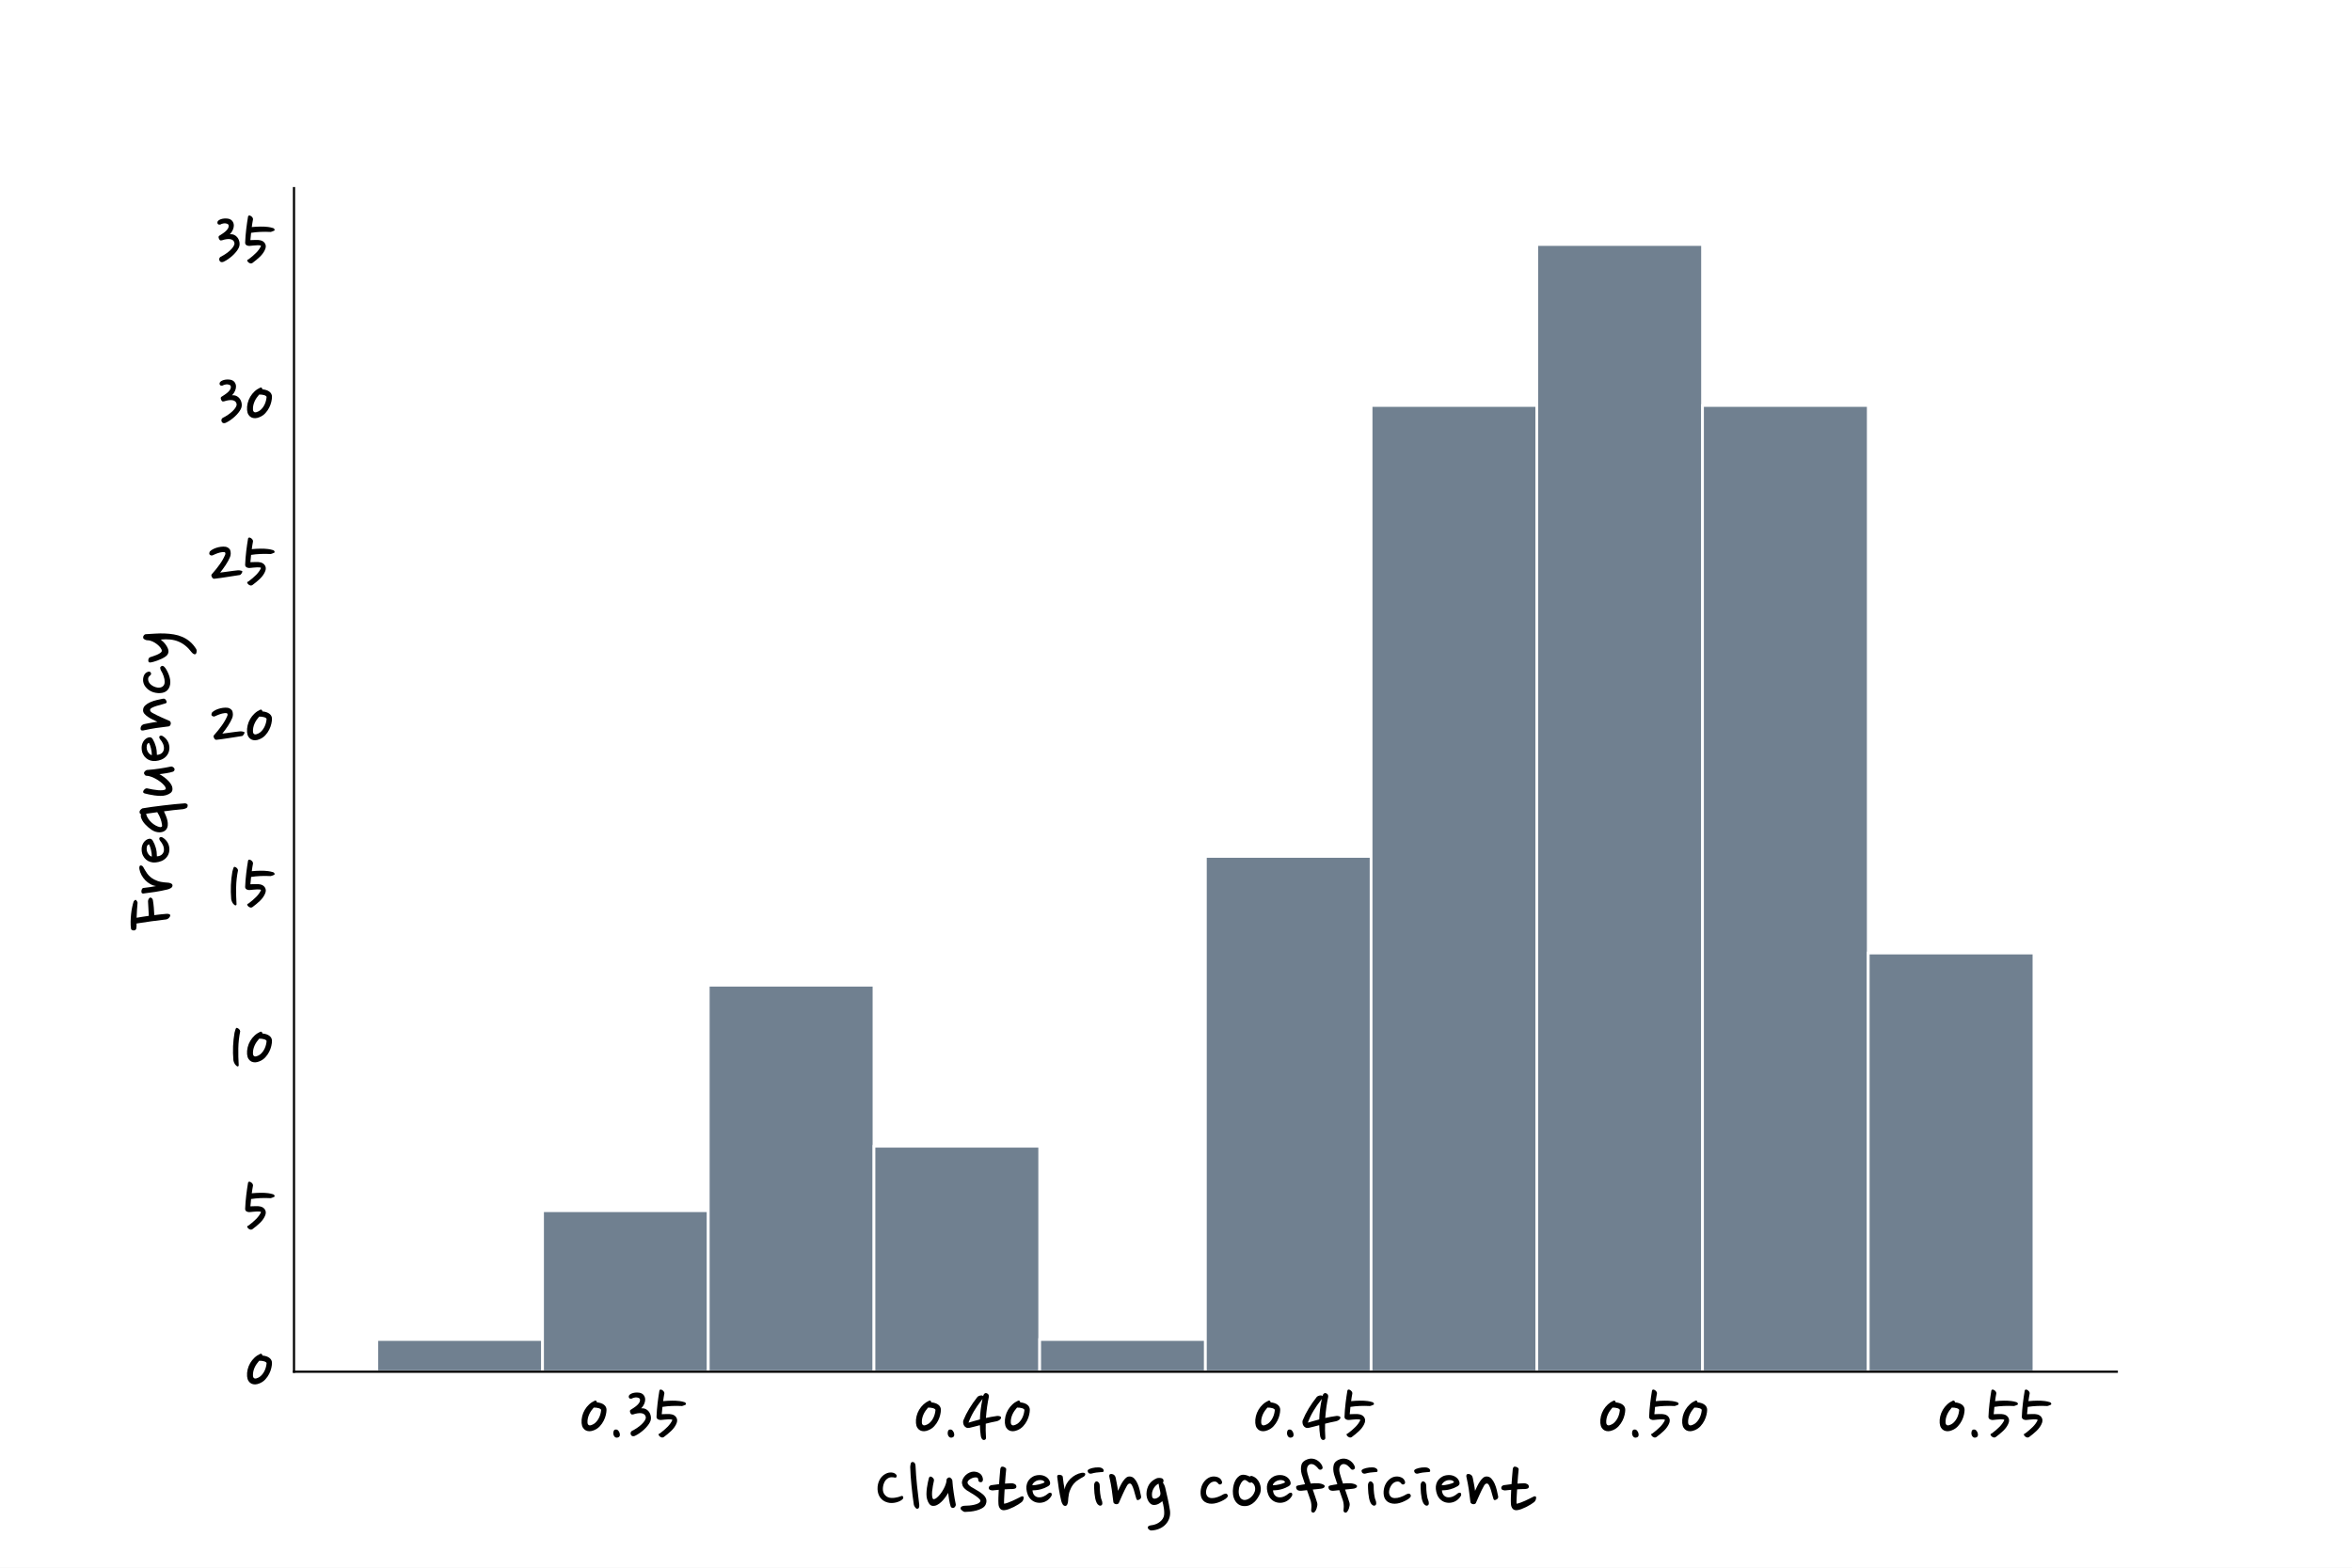
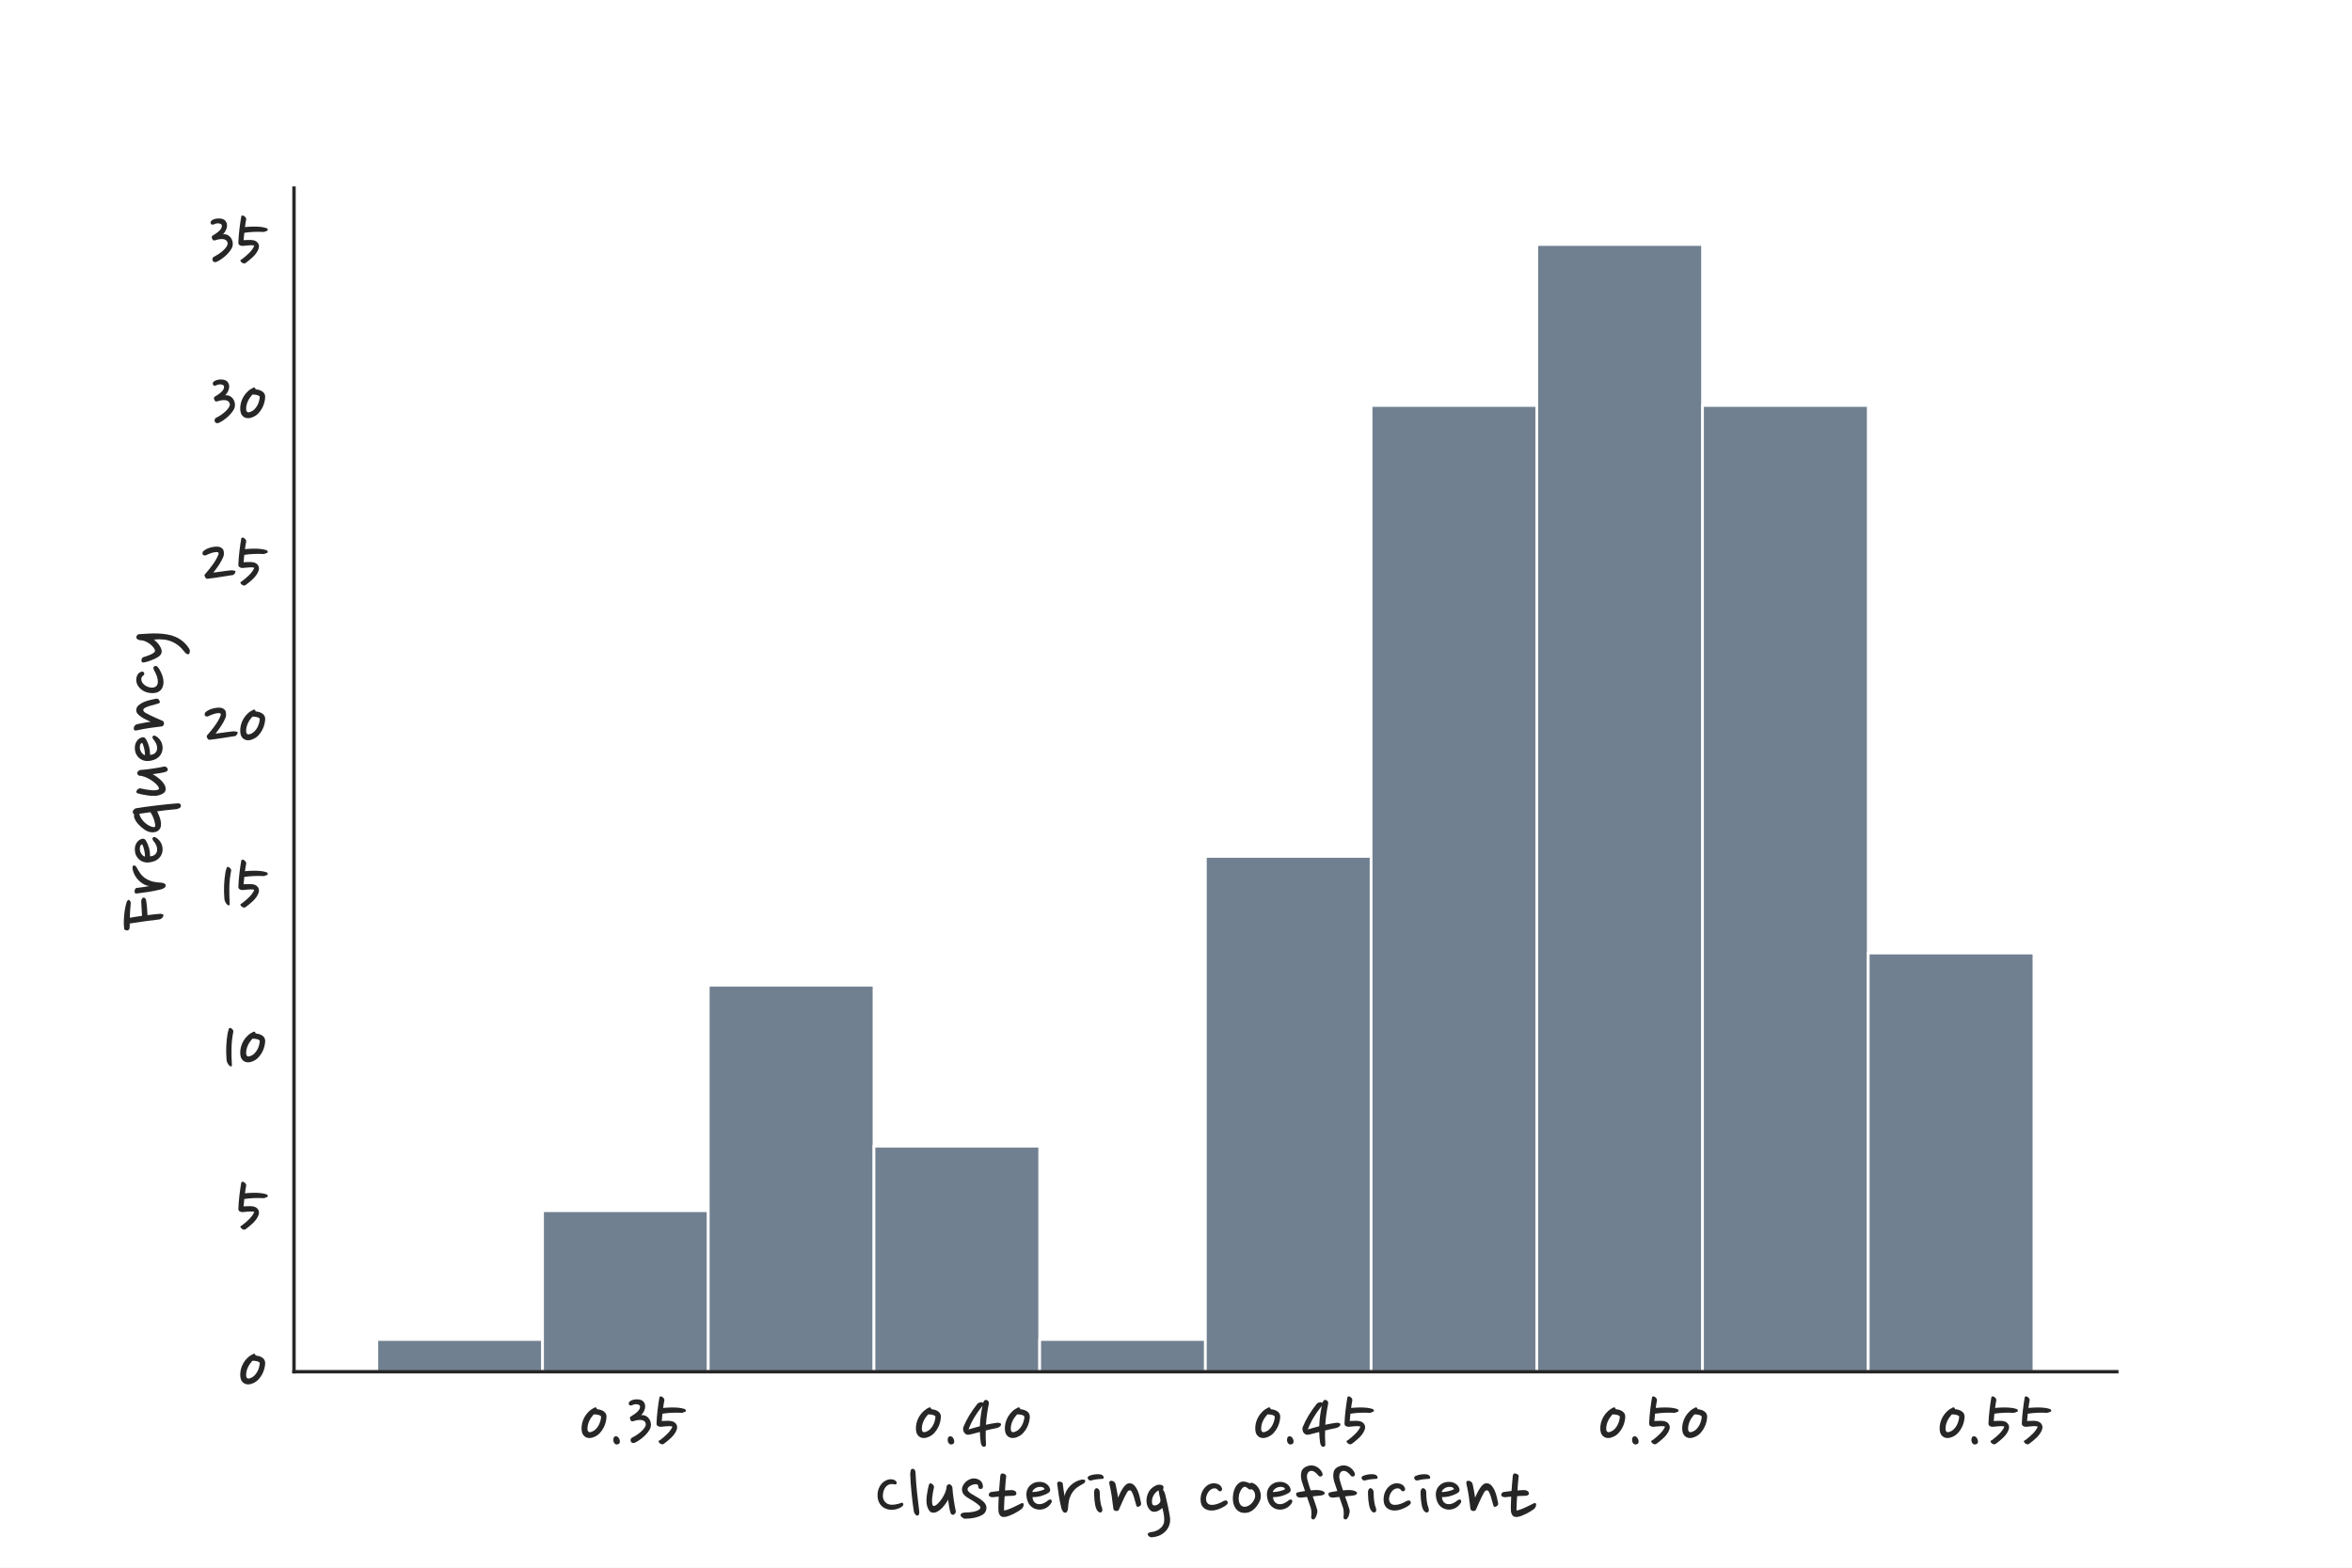
<svg xmlns="http://www.w3.org/2000/svg" xmlns:xlink="http://www.w3.org/1999/xlink" height="576pt" version="1.1" viewBox="0 0 864 576" width="864pt">
  <defs>
    <style type="text/css">
*{stroke-linecap:butt;stroke-linejoin:round;}
  </style>
  </defs>
  <g id="figure_1">
    <g id="patch_1">
      <path d="M 0 576  L 864 576  L 864 0  L 0 0  z " style="fill:#ffffff;" />
    </g>
    <g id="axes_1">
      <g id="patch_2">
        <path d="M 108 504  L 777.6 504  L 777.6 69.12  L 108 69.12  z " style="fill:#ffffff;" />
      </g>
-       <g id="patch_3">
-         <path clip-path="url(#p1114cd864a)" d="M 138.436 504  L 199.309 504  L 199.309 492.167  L 138.436 492.167  z " style="fill:#708090;stroke:#ffffff;stroke-linejoin:miter;" />
-       </g>
-       <g id="patch_4">
-         <path clip-path="url(#p1114cd864a)" d="M 199.309 504  L 260.182 504  L 260.182 444.833  L 199.309 444.833  z " style="fill:#708090;stroke:#ffffff;stroke-linejoin:miter;" />
-       </g>
-       <g id="patch_5">
-         <path clip-path="url(#p1114cd864a)" d="M 260.182 504  L 321.055 504  L 321.055 361.998  L 260.182 361.998  z " style="fill:#708090;stroke:#ffffff;stroke-linejoin:miter;" />
-       </g>
-       <g id="patch_6">
-         <path clip-path="url(#p1114cd864a)" d="M 321.055 504  L 381.927 504  L 381.927 421.166  L 321.055 421.166  z " style="fill:#708090;stroke:#ffffff;stroke-linejoin:miter;" />
-       </g>
-       <g id="patch_7">
-         <path clip-path="url(#p1114cd864a)" d="M 381.927 504  L 442.8 504  L 442.8 492.167  L 381.927 492.167  z " style="fill:#708090;stroke:#ffffff;stroke-linejoin:miter;" />
-       </g>
-       <g id="patch_8">
-         <path clip-path="url(#p1114cd864a)" d="M 442.8 504  L 503.673 504  L 503.673 314.664  L 442.8 314.664  z " style="fill:#708090;stroke:#ffffff;stroke-linejoin:miter;" />
-       </g>
-       <g id="patch_9">
-         <path clip-path="url(#p1114cd864a)" d="M 503.673 504  L 564.545 504  L 564.545 148.996  L 503.673 148.996  z " style="fill:#708090;stroke:#ffffff;stroke-linejoin:miter;" />
-       </g>
-       <g id="patch_10">
-         <path clip-path="url(#p1114cd864a)" d="M 564.545 504  L 625.418 504  L 625.418 89.829  L 564.545 89.829  z " style="fill:#708090;stroke:#ffffff;stroke-linejoin:miter;" />
-       </g>
-       <g id="patch_11">
-         <path clip-path="url(#p1114cd864a)" d="M 625.418 504  L 686.291 504  L 686.291 148.996  L 625.418 148.996  z " style="fill:#708090;stroke:#ffffff;stroke-linejoin:miter;" />
-       </g>
-       <g id="patch_12">
-         <path clip-path="url(#p1114cd864a)" d="M 686.291 504  L 747.164 504  L 747.164 350.165  L 686.291 350.165  z " style="fill:#708090;stroke:#ffffff;stroke-linejoin:miter;" />
-       </g>
      <g id="matplotlib.axis_1">
        <g id="xtick_1">
          <g id="text_1">
            <defs>
              <path d="M 32.406 41.906  Q 32.406 39.594 31.656 36.25  Q 30.906 32.906 29.203 29.5  Q 27.5 26.094 24.75 23.094  Q 22 20.094 18 18.5  Q 15.5 17.406 13.047 17.344  Q 10.594 17.297 8.641 18.297  Q 6.703 19.297 5.391 21.344  Q 4.094 23.406 3.797 26.703  Q 3.5 30.594 4.453 34.547  Q 5.406 38.5 7.453 41.953  Q 9.5 45.406 12.391 48.094  Q 15.297 50.797 18.906 52.406  Q 19.703 52.797 20.453 52.344  Q 21.203 51.906 21.406 50.5  Q 26.594 50 29.5 47.75  Q 32.406 45.5 32.406 41.906  z M 10.594 26.906  Q 10.797 25.5 11.391 24.891  Q 12 24.297 12.797 24.094  Q 13.594 24 14.594 24.297  Q 15.594 24.594 16.547 25.047  Q 17.5 25.5 18.297 26.047  Q 19.094 26.594 19.594 27.094  Q 22.406 29.703 24.094 33.453  Q 25.797 37.203 26.203 41.703  Q 26.203 42.297 25.391 42.891  Q 24.594 43.5 23.344 43.844  Q 22.094 44.203 20.594 44.391  Q 19.094 44.594 17.703 44.5  Q 16.203 42.797 14.797 40.797  Q 13.406 38.797 12.406 36.547  Q 11.406 34.297 10.906 31.844  Q 10.406 29.406 10.594 26.906  z " id="NanumPen-Regular-48" />
              <path d="M 11.906 14.094  Q 12.406 10.5 8.906 10  Q 7.094 9.797 5.938 11  Q 4.797 12.203 4.5 13.906  Q 4.203 15.703 4.75 17.391  Q 5.297 19.094 6.906 19.297  Q 8.906 19.594 10.297 17.844  Q 11.703 16.094 11.906 14.094  z " id="NanumPen-Regular-46" />
              <path d="M 26.594 27.797  Q 25.594 25.797 23.797 23.547  Q 22 21.297 19.641 19.141  Q 17.297 17 14.641 15.141  Q 12 13.297 9.406 12.094  Q 8.594 11.703 7.5 11.641  Q 6.406 11.594 5.703 12.094  Q 4.297 13.203 4.344 15  Q 4.406 16.797 6 17.797  Q 8.906 19.203 11.844 21.203  Q 14.797 23.203 17.047 25.344  Q 19.297 27.5 20.641 29.641  Q 22 31.797 21.797 33.594  Q 21.5 35.5 20.203 36.594  Q 18.906 37.703 16.953 38  Q 15 38.297 12.5 37.938  Q 10 37.594 7.5 36.703  Q 6.703 36.5 6 36.547  Q 5.297 36.594 4.797 37.203  Q 4 38.297 3.641 39.594  Q 3.297 40.906 4.203 41.797  Q 5.906 42.906 7.906 44.203  Q 9.906 45.5 11.594 47  Q 13.297 48.5 14.344 50.25  Q 15.406 52 15.094 54  Q 15 54.797 14.141 55.297  Q 13.297 55.797 12.094 56.047  Q 10.906 56.297 9.594 56.141  Q 8.297 56 7.203 55.594  Q 6.594 55.094 5.891 54.891  Q 5.203 54.703 4.5 54.703  Q 3.797 54.703 3.297 54.953  Q 2.797 55.203 2.594 55.594  Q 2.297 56.094 2.25 57.047  Q 2.203 58 2.703 58.594  Q 3.797 60.203 6.891 61.141  Q 10 62.094 14.297 61.594  Q 17.703 61 19.391 58.797  Q 21.094 56.594 21.094 53.594  Q 21.094 51.297 19.938 48.641  Q 18.797 46 16.5 43.594  Q 19.297 43.906 21.5 42.906  Q 23.703 41.906 25.094 40.094  Q 27.094 37.594 27.594 34.188  Q 28.094 30.797 26.594 27.797  z " id="NanumPen-Regular-51" />
              <path d="M 10.094 36.906  Q 12.906 36.906 15.906 37.094  Q 18.906 37.297 21.594 36.703  Q 25.094 35.906 26.797 33.203  Q 28.5 30.5 27.297 27  Q 26.406 24.5 24.797 22.203  Q 23.203 19.906 21.141 17.906  Q 19.094 15.906 16.844 14.094  Q 14.594 12.297 12.5 10.703  Q 11.094 9.797 9.594 10.344  Q 8.094 10.906 7.297 11.906  Q 5.297 14.203 7.906 14.797  Q 13 18.594 16.703 22.344  Q 20.406 26.094 22.203 30  Q 22.406 30.703 21.094 30.891  Q 19.797 31.094 17.844 31  Q 15.906 30.906 13.594 30.703  Q 11.297 30.5 9.5 30.297  Q 8.906 30.203 8 30.297  Q 7.094 30.406 6.188 30.797  Q 5.297 31.203 4.688 31.953  Q 4.094 32.703 4.094 33.906  Q 4.406 41.797 5.344 49.594  Q 6.297 57.406 7.406 63.906  Q 7.594 64.906 8.344 65.094  Q 9.094 65.297 9.906 65  Q 11.594 64.203 12.438 62.953  Q 13.297 61.703 13.094 60.594  Q 12.703 58.594 12.344 56.391  Q 12 54.203 11.703 51.906  Q 17.094 52.406 21.844 52.453  Q 26.594 52.5 30.5 52  Q 31.797 51.797 33.141 51.547  Q 34.5 51.297 36 50.797  Q 37.094 50.594 37.688 49.547  Q 38.297 48.5 37.5 47.797  Q 35.797 47 34.641 46.641  Q 33.5 46.297 33.297 46.297  Q 21.203 46.906 10.906 45.297  Q 10.703 43 10.5 40.844  Q 10.297 38.703 10.094 36.906  z " id="NanumPen-Regular-53" />
            </defs>
-             <g transform="translate(212.4325 531.415)scale(0.32 -0.32)">
+             <g style="fill:#262626;" transform="translate(212.4325 533.915)scale(0.32 -0.32)">
              <use xlink:href="#NanumPen-Regular-48" />
              <use x="35.8" xlink:href="#NanumPen-Regular-46" />
              <use x="55.7" xlink:href="#NanumPen-Regular-51" />
              <use x="85.7" xlink:href="#NanumPen-Regular-53" />
            </g>
          </g>
        </g>
        <g id="xtick_2">
          <g id="text_2">
            <defs>
              <path d="M 2.406 29.594  Q 5.297 36.703 9.344 43.391  Q 13.406 50.094 18.797 56.906  Q 19.703 57.703 21.547 58.25  Q 23.406 58.797 24.703 58.094  Q 24.906 57.906 25 57.844  Q 25.094 57.797 25.203 57.594  Q 25.297 57.906 25.5 58.703  Q 26 59.906 26.891 60.656  Q 27.797 61.406 28.906 61.094  Q 30.594 60.594 31.25 59.547  Q 31.906 58.5 31.797 57  Q 30.594 51.297 29.75 45.344  Q 28.906 39.406 28.406 32.594  Q 31.406 33.297 34.594 33.844  Q 37.797 34.406 41.297 34.906  Q 41.906 35 42.656 34.891  Q 43.406 34.797 44.156 34.594  Q 44.906 34.406 45.344 34  Q 45.797 33.594 45.797 33  Q 45.797 31.594 44.188 30.391  Q 42.594 29.203 40.703 28.797  Q 37.5 28.203 34.391 27.5  Q 31.297 26.797 28.203 26  Q 28.094 22.203 28.141 18.203  Q 28.203 14.203 28.5 9.797  Q 28.594 8.594 27.75 7.891  Q 26.906 7.203 25.906 7.297  Q 24.5 7.406 23.594 8.906  Q 22.703 10.406 22.5 12.094  Q 22 15.203 21.797 18.203  Q 21.594 21.203 21.5 24.297  Q 18.594 23.5 15.594 22.75  Q 12.594 22 9.703 21.297  Q 7.5 20.797 5.953 21.5  Q 4.406 22.203 3.5 23.547  Q 2.594 24.906 2.344 26.547  Q 2.094 28.203 2.406 29.594  z M 24.5 54.5  Q 24.297 54.094 24 53.75  Q 23.703 53.406 23.5 53.094  Q 18.703 47.094 14.844 40.641  Q 11 34.203 8.406 27.203  Q 11.5 28.094 14.75 29.047  Q 18 30 21.5 30.906  Q 21.906 42.5 24.5 54.5  z " id="NanumPen-Regular-52" />
            </defs>
-             <g transform="translate(335.2606 531.415)scale(0.32 -0.32)">
+             <g style="fill:#262626;" transform="translate(335.2606 533.915)scale(0.32 -0.32)">
              <use xlink:href="#NanumPen-Regular-48" />
              <use x="35.8" xlink:href="#NanumPen-Regular-46" />
              <use x="55.7" xlink:href="#NanumPen-Regular-52" />
              <use x="102.1" xlink:href="#NanumPen-Regular-48" />
            </g>
          </g>
        </g>
        <g id="xtick_3">
          <g id="text_3">
-             <g transform="translate(459.9138 531.415)scale(0.32 -0.32)">
+             <g style="fill:#262626;" transform="translate(459.9138 533.915)scale(0.32 -0.32)">
              <use xlink:href="#NanumPen-Regular-48" />
              <use x="35.8" xlink:href="#NanumPen-Regular-46" />
              <use x="55.7" xlink:href="#NanumPen-Regular-52" />
              <use x="102.1" xlink:href="#NanumPen-Regular-53" />
            </g>
          </g>
        </g>
        <g id="xtick_4">
          <g id="text_4">
-             <g transform="translate(586.6644 531.415)scale(0.32 -0.32)">
+             <g style="fill:#262626;" transform="translate(586.6644 533.915)scale(0.32 -0.32)">
              <use xlink:href="#NanumPen-Regular-48" />
              <use x="35.8" xlink:href="#NanumPen-Regular-46" />
              <use x="55.7" xlink:href="#NanumPen-Regular-53" />
              <use x="94" xlink:href="#NanumPen-Regular-48" />
            </g>
          </g>
        </g>
        <g id="xtick_5">
          <g id="text_5">
-             <g transform="translate(711.3175 531.415)scale(0.32 -0.32)">
+             <g style="fill:#262626;" transform="translate(711.3175 533.915)scale(0.32 -0.32)">
              <use xlink:href="#NanumPen-Regular-48" />
              <use x="35.8" xlink:href="#NanumPen-Regular-46" />
              <use x="55.7" xlink:href="#NanumPen-Regular-53" />
              <use x="94" xlink:href="#NanumPen-Regular-53" />
            </g>
          </g>
        </g>
        <g id="text_6">
          <defs>
            <path d="M 24.797 49.094  Q 25.203 48.594 25.25 47.844  Q 25.297 47.094 25 46.594  Q 24.5 45.5 23.297 45.797  Q 21.203 46.297 18.891 46.188  Q 16.594 46.094 14.297 44.406  Q 12 42.703 10.703 39.453  Q 9.406 36.203 9.406 32.703  Q 9.406 29.297 11.047 26.844  Q 12.703 24.406 15.297 23.297  Q 16.906 22.594 18.906 22.5  Q 20.906 22.406 22.953 22.656  Q 25 22.906 27 23.453  Q 29 24 30.797 24.703  Q 31.406 24.906 31.953 24.594  Q 32.5 24.297 32.703 23.797  Q 33.203 22.5 32.203 21.203  Q 31 19.906 29 18.906  Q 27 17.906 24.594 17.297  Q 22.203 16.703 19.703 16.641  Q 17.203 16.594 15 17.203  Q 11.906 18 9.75 19.547  Q 7.594 21.094 6.188 23.141  Q 4.797 25.203 4.094 27.547  Q 3.406 29.906 3.297 32.406  Q 3.094 38.406 5.641 43.203  Q 8.203 48 12.797 50.297  Q 16.203 52 19.641 51.641  Q 23.094 51.297 24.797 49.094  z " id="NanumPen-Regular-67" />
            <path d="M 12.5 59.297  Q 13 48.406 14.203 36.75  Q 15.406 25.094 16.797 14.5  Q 17.094 10.094 14.406 10  Q 13.797 10 13.188 10.453  Q 12.594 10.906 12.094 11.594  Q 11.594 12.297 11.141 13.094  Q 10.703 13.906 10.594 14.5  Q 9.797 19.594 9.094 25.297  Q 8.406 31 7.844 36.75  Q 7.297 42.5 6.891 48  Q 6.5 53.5 6.406 58.094  Q 6.594 60.5 7.094 62.141  Q 7.594 63.797 9.203 63.703  Q 10.906 63.594 11.656 62.344  Q 12.406 61.094 12.5 59.297  z " id="NanumPen-Regular-108" />
            <path d="M 12.703 42.094  Q 12.094 39.406 11.5 36.156  Q 10.906 32.906 10.656 29.906  Q 10.406 26.906 10.656 24.5  Q 10.906 22.094 11.906 21.094  Q 13.594 20.797 15.797 22.547  Q 18 24.297 20.094 27  Q 22.203 29.703 23.891 32.844  Q 25.594 36 26.297 38.406  Q 26.703 39.594 27 40.891  Q 27.297 42.203 27.297 43.594  Q 27.297 44.406 28.344 45.156  Q 29.406 45.906 30.094 46  Q 30.594 46.094 31.25 45.797  Q 31.906 45.5 32.453 44.953  Q 33 44.406 33.453 43.656  Q 33.906 42.906 33.906 42.094  Q 34.094 39.094 34.5 35.5  Q 34.906 31.906 35.453 28.297  Q 36 24.703 36.594 21.297  Q 37.203 17.906 37.797 15.203  Q 38.094 14.094 37.188 12.688  Q 36.297 11.297 35.203 11  Q 34.297 10.797 33.344 11.188  Q 32.406 11.594 31.906 12.797  Q 31.406 14.203 30.953 16.25  Q 30.5 18.297 30.141 20.547  Q 29.797 22.797 29.5 24.844  Q 29.203 26.906 29.094 28.297  Q 27.594 25.594 25.547 22.844  Q 23.5 20.094 21.141 17.844  Q 18.797 15.594 16.25 14.344  Q 13.703 13.094 11 13.406  Q 7 13.906 4.906 20.906  Q 4.094 23.703 4.141 27.094  Q 4.203 30.5 4.641 33.844  Q 5.094 37.203 5.75 40.203  Q 6.406 43.203 6.906 45.094  Q 7.094 45.906 7.688 46.547  Q 8.297 47.203 9.094 47  Q 10.594 46.703 11.844 45.203  Q 13.094 43.703 12.703 42.094  z " id="NanumPen-Regular-117" />
            <path d="M 22.797 42.406  Q 22.594 43.5 22.391 44.5  Q 22.203 45.5 21.406 45.797  Q 19.703 46.297 17.797 45.891  Q 15.906 45.5 14.297 44.641  Q 12.703 43.797 11.594 42.75  Q 10.5 41.703 10.406 40.906  Q 10.094 39.406 11.188 38  Q 12.297 36.594 14.406 35.203  Q 17.906 33.094 21.703 30.891  Q 25.5 28.703 28.094 26.406  Q 30.703 24.094 31.641 21.344  Q 32.594 18.594 31.203 15.094  Q 30.094 12.406 27.094 10.703  Q 24.094 9 20.5 8.047  Q 16.906 7.094 13.297 6.75  Q 9.703 6.406 7.203 6.406  Q 6.594 6.406 5.75 6.844  Q 4.906 7.297 4.156 7.891  Q 3.406 8.5 2.844 9.141  Q 2.297 9.797 2.297 10.297  Q 2.297 12.094 3.891 12.797  Q 5.5 13.5 7.203 13.5  Q 9.594 13.5 12.344 13.75  Q 15.094 14 17.594 14.547  Q 20.094 15.094 22.094 16  Q 24.094 16.906 24.906 18.297  Q 25.594 19.5 24.047 21.141  Q 22.5 22.797 19.953 24.594  Q 17.406 26.406 14.453 28.094  Q 11.5 29.797 9.406 31.203  Q 7.297 32.594 5.797 34.547  Q 4.297 36.5 3.906 39.406  Q 3.797 42 5 44.391  Q 6.203 46.797 8.141 48.641  Q 10.094 50.5 12.594 51.594  Q 15.094 52.703 17.594 52.703  Q 21.906 52.5 24.703 50.344  Q 27.5 48.203 28 44  Q 28 42.594 27.547 41.688  Q 27.094 40.797 26 40.594  Q 24.594 40.406 23.75 40.953  Q 22.906 41.5 22.797 42.406  z " id="NanumPen-Regular-115" />
            <path d="M 26.797 39.297  Q 28.703 39.406 30.594 38.406  Q 32.5 37.406 32.5 35.297  Q 32.297 33.594 30.641 33.141  Q 29 32.703 28 32.703  Q 26 32.703 23.703 32.594  Q 21.406 32.5 19 32.297  Q 18.797 29 18.641 26.094  Q 18.5 23.203 18.391 20.953  Q 18.297 18.703 18.297 17.297  Q 18.297 15.906 18.406 15.797  Q 20.594 16.203 23.141 17.141  Q 25.703 18.094 28.25 19.25  Q 30.797 20.406 33.25 21.656  Q 35.703 22.906 37.906 24  Q 38.906 24.5 39.75 24.297  Q 40.594 24.094 40.797 23.406  Q 41 22.297 40.5 20.688  Q 40 19.094 38.703 17.797  Q 37.203 16.594 34.75 15.047  Q 32.297 13.5 29.5 12.094  Q 26.703 10.703 23.844 9.641  Q 21 8.594 18.797 8.406  Q 15.5 8.094 13.797 10.188  Q 12.094 12.297 11.906 15.5  Q 11.703 18.703 11.844 22.891  Q 12 27.094 12.203 31.797  Q 10.297 31.594 8.547 31.438  Q 6.797 31.297 5.203 31.094  Q 3.906 31.094 2.344 31.688  Q 0.797 32.297 0.797 34  Q 0.797 34.594 1.297 35.594  Q 1.797 36.594 3.5 37.094  Q 7.594 37.797 12.594 38.297  Q 12.906 43 13.297 47.391  Q 13.703 51.797 14 55.406  Q 14.094 56.594 14.688 57.5  Q 15.297 58.406 16 58.406  Q 17.703 58.5 19.25 57.547  Q 20.797 56.594 20.797 55.406  Q 20.406 52 20.047 47.703  Q 19.703 43.406 19.406 38.906  Q 21.406 39.094 23.25 39.141  Q 25.094 39.203 26.797 39.297  z " id="NanumPen-Regular-116" />
            <path d="M 28.297 36  Q 24.406 33.703 19.906 32.453  Q 15.406 31.203 10.203 31.203  Q 10.406 27.703 12.203 25.641  Q 14 23.594 16.703 23.203  Q 18.297 23 19.938 23.297  Q 21.594 23.594 23.047 24.25  Q 24.5 24.906 25.703 25.703  Q 26.906 26.5 27.797 27.297  Q 28.703 28.094 29.703 28.344  Q 30.703 28.594 31.203 28.406  Q 32.594 27.906 32.203 25.406  Q 30.594 22.203 27.594 19.953  Q 24.594 17.703 20.906 17.094  Q 17.703 16.5 14.297 17.391  Q 10.906 18.297 8.203 20.906  Q 5.906 23.203 4.703 26.297  Q 3.5 29.406 3.203 32.703  Q 2.906 35.797 3.75 38.594  Q 4.594 41.406 6.391 43.547  Q 8.203 45.703 10.891 47.094  Q 13.594 48.5 17.203 48.703  Q 21.5 49 25 47.094  Q 28.5 45.203 29.906 41.797  Q 30.703 39.906 30.344 38.5  Q 30 37.094 28.297 36  z M 16.797 42.797  Q 15.797 42.594 14.641 42.094  Q 13.5 41.594 12.547 40.844  Q 11.594 40.094 10.844 39.141  Q 10.094 38.203 10 37  Q 11.703 37 13.75 37.297  Q 15.797 37.594 17.75 38.047  Q 19.703 38.5 21.344 39.094  Q 23 39.703 24.094 40.406  Q 23.297 42.297 21.141 42.75  Q 19 43.203 16.797 42.797  z " id="NanumPen-Regular-101" />
            <path d="M 34 47  Q 32.203 46 30.25 44.891  Q 28.297 43.797 26.344 42.344  Q 24.406 40.906 22.656 38.953  Q 20.906 37 19.5 34.297  Q 17.5 30.5 16.797 26.547  Q 16.094 22.594 15.906 18.797  Q 15.906 17 15.047 15.141  Q 14.203 13.297 12.703 13.297  Q 10.797 13.297 9.641 15.25  Q 8.5 17.203 8.094 19  Q 6.406 26.094 5.297 33.047  Q 4.203 40 3.406 46.906  Q 3.406 48.297 4.25 48.688  Q 5.094 49.094 6.203 49  Q 7.406 48.906 8.5 48.406  Q 9.594 47.906 9.797 46.797  Q 10.203 43.094 10.797 39.047  Q 11.406 35 12 32.094  Q 12.406 35.5 14.203 38.703  Q 16 41.906 18.641 44.5  Q 21.297 47.094 24.641 48.891  Q 28 50.703 31.5 51.297  Q 33 51.5 34 51.297  Q 35 51.094 35.406 50.594  Q 35.797 50.094 35.547 49  Q 35.297 47.906 34 47  z " id="NanumPen-Regular-114" />
            <path d="M 20.906 53.297  Q 20.703 52.297 19.5 52.188  Q 18.297 52.094 17.5 52.094  Q 15 52 12.344 51.594  Q 9.703 51.203 6.797 50.406  Q 5.594 50 4.188 50.703  Q 2.797 51.406 2.5 53.5  Q 2.5 54.297 3.094 54.797  Q 3.703 55.297 4.5 55.703  Q 5.797 56.297 7.594 56.75  Q 9.406 57.203 11.25 57.391  Q 13.094 57.594 14.797 57.547  Q 16.5 57.5 17.594 57.203  Q 19.203 56.703 20.141 55.703  Q 21.094 54.703 20.906 53.297  z M 18.594 20  Q 19.297 18.406 19.344 16.547  Q 19.406 14.703 18.297 14  Q 16.906 13.094 15.297 14.094  Q 13.703 15.094 12.906 16.797  Q 11.797 18.906 11.188 21.953  Q 10.594 25 10.297 28  Q 10 31 9.953 33.594  Q 9.906 36.203 9.906 37.5  Q 10 38.906 10.703 40.094  Q 11.406 41.297 12.5 41.5  Q 14.297 41.406 15.391 39.844  Q 16.5 38.297 16.406 36  Q 16.406 34.203 16.5 32  Q 16.594 29.797 16.891 27.594  Q 17.203 25.406 17.594 23.344  Q 18 21.297 18.594 20  z " id="NanumPen-Regular-105" />
            <path d="M 10.5 45.5  Q 10.797 44 11.141 42.141  Q 11.5 40.297 11.891 38.344  Q 12.297 36.406 12.594 34.406  Q 12.906 32.406 13.094 30.594  Q 14.297 33.203 15.688 36.094  Q 17.094 39 18.75 41.453  Q 20.406 43.906 22.25 45.5  Q 24.094 47.094 26.297 47.094  Q 29.594 47.094 31.844 44.688  Q 34.094 42.297 35.641 38.75  Q 37.203 35.203 38.094 31.297  Q 39 27.406 39.594 24.406  Q 40.203 21.703 37.203 20.406  Q 35.797 19.703 35.094 20.203  Q 34.406 20.703 34.297 21.203  Q 33.797 22.406 33.047 25.406  Q 32.297 28.406 31.344 31.5  Q 30.406 34.594 29.203 36.891  Q 28 39.203 26.5 39  Q 24.703 38.906 23.297 36.297  Q 22.094 34.203 20.844 31.641  Q 19.594 29.094 18.391 26.438  Q 17.203 23.797 16.047 21.141  Q 14.906 18.5 13.906 16.297  Q 13.203 15.594 12.141 15.344  Q 11.094 15.094 10 15.5  Q 9 15.797 8.391 16.5  Q 7.797 17.203 7.797 17.906  Q 6.906 25.703 5.953 32.094  Q 5 38.5 3.5 45.203  Q 2.797 47.5 3.25 48.844  Q 3.703 50.203 6.203 49.906  Q 9.703 49.297 10.5 45.5  z " id="NanumPen-Regular-110" />
            <path d="M 22.297 40.094  Q 23.094 39 23.844 37.344  Q 24.594 35.703 25 34  Q 25.594 31.297 26.344 28.141  Q 27.094 25 27.844 21.594  Q 28.594 18.203 29.25 14.703  Q 29.906 11.203 30.406 8  Q 31 3.594 29.75 -0.453  Q 28.5 -4.5 25.594 -7.703  Q 22.703 -10.906 18.391 -12.797  Q 14.094 -14.703 8.703 -14.906  Q 7.5 -14.797 6.203 -13.75  Q 4.906 -12.703 4.906 -11.594  Q 4.797 -10.5 5.938 -9.844  Q 7.094 -9.203 8.297 -9  Q 10.406 -8.797 12.656 -8.141  Q 14.906 -7.5 16.906 -6.297  Q 18.906 -5.094 20.547 -3.391  Q 22.203 -1.703 23.094 0.594  Q 23.797 2.406 23.797 5.047  Q 23.797 7.703 23.438 10.297  Q 23.094 12.906 22.547 15.25  Q 22 17.594 21.594 18.797  Q 20.906 18.094 19.844 17.297  Q 18.797 16.5 17.5 15.797  Q 16.203 15.094 14.641 14.688  Q 13.094 14.297 11.5 14.406  Q 9.797 14.5 8.344 15.594  Q 6.906 16.703 5.797 18.453  Q 4.703 20.203 4.047 22.5  Q 3.406 24.797 3.406 27.297  Q 3.594 33.297 6.438 37.938  Q 9.297 42.594 15.594 45.203  Q 16.094 45.297 16.938 45.391  Q 17.797 45.5 18.688 45.453  Q 19.594 45.406 20.438 45.203  Q 21.297 45 21.906 44.594  Q 23 43.797 23 42.297  Q 23 40.797 22.297 40.094  z M 9.703 26.406  Q 9.703 25.297 9.891 23.938  Q 10.094 22.594 11.203 22  Q 12.406 21.297 14.156 21.797  Q 15.906 22.297 17.406 23.5  Q 18.797 24.594 19.25 25.938  Q 19.703 27.297 19.203 29.594  Q 18.703 31.906 18.094 34.406  Q 17.5 36.906 17.297 38.906  Q 16.094 38.297 14.75 37.188  Q 13.406 36.094 12.297 34.438  Q 11.203 32.797 10.453 30.797  Q 9.703 28.797 9.703 26.406  z " id="NanumPen-Regular-103" />
            <path id="NanumPen-Regular-32" />
            <path d="M 27.094 38.203  Q 26.406 37.797 25.406 37.938  Q 24.406 38.094 23.703 39.203  Q 22.094 41.297 19.797 41.297  Q 17.703 41.297 16.047 40.344  Q 14.406 39.406 13.156 37.844  Q 11.906 36.297 11.094 34.391  Q 10.297 32.5 10 30.594  Q 9.5 27.094 11.203 24.688  Q 12.906 22.297 16.5 22.297  Q 19.406 22.203 23.047 23.453  Q 26.703 24.703 29.906 26.703  Q 31.297 27.297 32.5 27.391  Q 33.703 27.5 34.5 26.203  Q 35.5 24.594 34 22.938  Q 32.5 21.297 30 20  Q 27.5 18.594 24.75 17.547  Q 22 16.5 19.203 16.047  Q 16.406 15.594 13.656 16  Q 10.906 16.406 8.5 17.906  Q 4.703 20.5 3.891 25.297  Q 3.094 30.094 4.594 35.203  Q 5.203 37.094 6.297 39.047  Q 7.406 41 8.953 42.594  Q 10.5 44.203 12.391 45.344  Q 14.297 46.5 16.594 46.906  Q 20.297 47.5 23.688 46.141  Q 27.094 44.797 28.203 41.203  Q 28.406 40.406 28.203 39.547  Q 28 38.703 27.094 38.203  z " id="NanumPen-Regular-99" />
            <path d="M 27.094 47.406  Q 30.094 46.297 32.141 44.094  Q 34.203 41.906 35.297 39.156  Q 36.406 36.406 36.547 33.5  Q 36.703 30.594 35.906 28.094  Q 34.797 25.297 33.094 22.594  Q 31.406 19.906 29.203 17.797  Q 27 15.703 24.203 14.391  Q 21.406 13.094 18 13.094  Q 13.906 13.094 11.094 15  Q 8.297 16.906 6.688 19.906  Q 5.094 22.906 4.641 26.703  Q 4.203 30.5 4.797 34.297  Q 5.203 37.094 6.141 39.75  Q 7.094 42.406 8.594 44.453  Q 10.094 46.5 12.047 47.797  Q 14 49.094 16.5 49.094  Q 17.906 49.094 20 48.547  Q 22.094 48 23.906 47  Q 25.203 48.203 27.094 47.406  z M 23.297 40.094  Q 22.203 40.797 20.75 41.938  Q 19.297 43.094 18.203 43.094  Q 17 43.094 15.844 42  Q 14.703 40.906 13.844 39.453  Q 13 38 12.391 36.5  Q 11.797 35 11.594 34.094  Q 11.297 32.594 11.188 30.5  Q 11.094 28.406 11.5 26.344  Q 11.906 24.297 13.047 22.641  Q 14.203 21 16.5 20.297  Q 17.906 19.906 19.797 20.344  Q 21.703 20.797 23.547 22  Q 25.406 23.203 27.047 25.203  Q 28.703 27.203 29.594 29.797  Q 30.594 32.703 29.641 35.844  Q 28.703 39 25.797 40.406  Q 25.094 39.906 24.391 39.906  Q 23.703 39.906 23.297 40.094  z " id="NanumPen-Regular-111" />
            <path d="M 7.594 30.703  Q 6.203 30.5 4.344 31  Q 2.5 31.5 1.797 33.5  Q 1.5 34.5 1.703 35.453  Q 1.906 36.406 3.797 36.797  Q 5.594 37.203 7.641 37.547  Q 9.703 37.906 11.797 38.203  L 8.094 49.406  Q 6.406 55.797 7.703 60.391  Q 9 65 15.094 67  Q 17.594 67.797 20.047 67.594  Q 22.5 67.406 24.703 66.297  Q 26.906 65.203 28.703 63.391  Q 30.5 61.594 31.594 59.203  Q 32 58.094 32.047 57.25  Q 32.094 56.406 31.406 55.703  Q 30.406 54.703 29.203 54.844  Q 28 55 27.594 55.5  Q 26.703 56.594 25.641 57.75  Q 24.594 58.906 23.438 59.75  Q 22.297 60.594 21 61.047  Q 19.703 61.5 18.203 61.297  Q 17.5 61.203 16.547 60.594  Q 15.594 60 14.891 58.75  Q 14.203 57.5 14.047 55.5  Q 13.906 53.5 14.703 50.5  Q 15.406 48 16.297 45.094  Q 17.203 42.203 18.297 39  Q 23.094 39.5 27.094 39.297  Q 29.297 39.094 31.188 38.5  Q 33.094 37.906 34.297 36.703  Q 34.594 35.703 34.188 35.047  Q 33.797 34.406 33.047 33.953  Q 32.297 33.5 31.344 33.297  Q 30.406 33.094 29.5 33  Q 27.5 32.797 25.297 32.547  Q 23.094 32.297 20.703 32.094  Q 22.297 27.594 23.641 23.547  Q 25 19.5 25.797 16.797  Q 26.203 15.297 25.891 13.594  Q 25.594 11.906 25.094 10.297  Q 24.297 8 23.094 6.594  Q 21.906 5.203 20.5 5.703  Q 19.406 6.203 19.094 7  Q 18.797 7.797 19 9.203  Q 19.203 10.797 19.203 12.391  Q 19.203 14 19.047 15.344  Q 18.906 16.703 18.656 17.75  Q 18.406 18.797 18.297 19.203  L 14.094 31.406  Q 12.5 31.203 10.891 31.047  Q 9.297 30.906 7.594 30.703  z " id="NanumPen-Regular-102" />
          </defs>
-           <g transform="translate(321.3075 557.56)scale(0.32 -0.32)">
+           <g style="fill:#262626;" transform="translate(321.3075 560.06)scale(0.32 -0.32)">
            <use xlink:href="#NanumPen-Regular-67" />
            <use x="34.4" xlink:href="#NanumPen-Regular-108" />
            <use x="55.3" xlink:href="#NanumPen-Regular-117" />
            <use x="96.3" xlink:href="#NanumPen-Regular-115" />
            <use x="130.2" xlink:href="#NanumPen-Regular-116" />
            <use x="171" xlink:href="#NanumPen-Regular-101" />
            <use x="206.1" xlink:href="#NanumPen-Regular-114" />
            <use x="242" xlink:href="#NanumPen-Regular-105" />
            <use x="266.2" xlink:href="#NanumPen-Regular-110" />
            <use x="308.6" xlink:href="#NanumPen-Regular-103" />
            <use x="342.5" xlink:href="#NanumPen-Regular-32" />
            <use x="370.5" xlink:href="#NanumPen-Regular-99" />
            <use x="406.7" xlink:href="#NanumPen-Regular-111" />
            <use x="447.1" xlink:href="#NanumPen-Regular-101" />
            <use x="482.2" xlink:href="#NanumPen-Regular-102" />
            <use x="519.3" xlink:href="#NanumPen-Regular-102" />
            <use x="556.4" xlink:href="#NanumPen-Regular-105" />
            <use x="580.6" xlink:href="#NanumPen-Regular-99" />
            <use x="616.8" xlink:href="#NanumPen-Regular-105" />
            <use x="641" xlink:href="#NanumPen-Regular-101" />
            <use x="676.1" xlink:href="#NanumPen-Regular-110" />
            <use x="718.5" xlink:href="#NanumPen-Regular-116" />
          </g>
        </g>
      </g>
      <g id="matplotlib.axis_2">
        <g id="ytick_1">
          <g id="text_7">
-             <g transform="translate(89.545 514.2075)scale(0.32 -0.32)">
+             <g style="fill:#262626;" transform="translate(87.045 514.2075)scale(0.32 -0.32)">
              <use xlink:href="#NanumPen-Regular-48" />
            </g>
          </g>
        </g>
        <g id="ytick_2">
          <g id="text_8">
-             <g transform="translate(88.745 455.0402)scale(0.32 -0.32)">
+             <g style="fill:#262626;" transform="translate(86.245 455.0402)scale(0.32 -0.32)">
              <use xlink:href="#NanumPen-Regular-53" />
            </g>
          </g>
        </g>
        <g id="ytick_3">
          <g id="text_9">
            <defs>
              <path d="M 10.5 13.406  Q 8.703 14.906 7.891 17.047  Q 7.094 19.203 7.094 19.906  Q 5.703 36 8.406 51.406  Q 8.906 53.5 9.5 55.203  Q 10.094 56.906 10.703 56.906  Q 11.406 56.906 12.203 56.5  Q 13 56.094 13.594 55.5  Q 14.203 54.906 14.547 54.203  Q 14.906 53.5 14.906 52.906  Q 12.906 43.094 12.75 33.344  Q 12.594 23.594 13.203 13.906  Q 13.203 12.906 12.297 12.703  Q 11.797 12.594 11.344 12.844  Q 10.906 13.094 10.5 13.406  z " id="NanumPen-Regular-49" />
            </defs>
-             <g transform="translate(83.465 395.8728)scale(0.32 -0.32)">
+             <g style="fill:#262626;" transform="translate(80.965 395.8728)scale(0.32 -0.32)">
              <use xlink:href="#NanumPen-Regular-49" />
              <use x="19" xlink:href="#NanumPen-Regular-48" />
            </g>
          </g>
        </g>
        <g id="ytick_4">
          <g id="text_10">
-             <g transform="translate(82.665 336.7055)scale(0.32 -0.32)">
+             <g style="fill:#262626;" transform="translate(80.165 336.7055)scale(0.32 -0.32)">
              <use xlink:href="#NanumPen-Regular-49" />
              <use x="19" xlink:href="#NanumPen-Regular-53" />
            </g>
          </g>
        </g>
        <g id="ytick_5">
          <g id="text_11">
            <defs>
              <path d="M 25.906 50.906  Q 27.203 46.703 25.797 43  Q 25 41 23.703 38.594  Q 22.406 36.203 20.797 33.75  Q 19.203 31.297 17.5 29.047  Q 15.797 26.797 14.406 25  Q 16.203 25.203 18.844 25.547  Q 21.5 25.906 24.344 26.297  Q 27.203 26.703 29.953 27.047  Q 32.703 27.406 34.906 27.594  Q 36 27.703 37.453 27.391  Q 38.906 27.094 39.406 26.906  Q 40 26.594 39.844 25.844  Q 39.703 25.094 39.203 24.297  Q 38.703 23.5 38.047 22.844  Q 37.406 22.203 37 22.203  Q 33.797 21.703 29.938 21.094  Q 26.094 20.5 22.188 19.891  Q 18.297 19.297 14.547 18.75  Q 10.797 18.203 7.797 17.906  Q 6.406 17.703 5.453 19  Q 4.5 20.297 4.297 21.703  Q 4.297 21.906 4.391 22.406  Q 4.5 22.906 5.594 24  Q 9.797 28.703 13.844 34.344  Q 17.906 40 20.203 45.594  Q 20.5 46.406 20.391 47.156  Q 20.297 47.906 20 48.094  Q 19.5 48.5 18.75 48.547  Q 18 48.594 17 48.5  Q 15.594 48.406 14.094 48  Q 12.594 47.594 11.141 47.094  Q 9.703 46.594 8.5 46.047  Q 7.297 45.5 6.406 45.094  Q 5.203 44.5 4.391 44.594  Q 3.594 44.703 3.047 45.047  Q 2.5 45.406 2.203 45.797  Q 1.906 46.203 1.906 46.406  Q 1.797 46.906 2 47.703  Q 2.203 48.5 2.406 49  Q 3.297 50.094 5.25 51.297  Q 7.203 52.5 9.75 53.344  Q 12.297 54.203 15.141 54.594  Q 18 55 20.906 54.594  Q 22.797 54.094 24.047 53.094  Q 25.297 52.094 25.906 50.906  z " id="NanumPen-Regular-50" />
            </defs>
-             <g transform="translate(77.065 277.5381)scale(0.32 -0.32)">
+             <g style="fill:#262626;" transform="translate(74.565 277.5381)scale(0.32 -0.32)">
              <use xlink:href="#NanumPen-Regular-50" />
              <use x="39" xlink:href="#NanumPen-Regular-48" />
            </g>
          </g>
        </g>
        <g id="ytick_6">
          <g id="text_12">
-             <g transform="translate(76.265 218.3708)scale(0.32 -0.32)">
+             <g style="fill:#262626;" transform="translate(73.765 218.3708)scale(0.32 -0.32)">
              <use xlink:href="#NanumPen-Regular-50" />
              <use x="39" xlink:href="#NanumPen-Regular-53" />
            </g>
          </g>
        </g>
        <g id="ytick_7">
          <g id="text_13">
-             <g transform="translate(79.945 159.2034)scale(0.32 -0.32)">
+             <g style="fill:#262626;" transform="translate(77.445 159.2034)scale(0.32 -0.32)">
              <use xlink:href="#NanumPen-Regular-51" />
              <use x="30" xlink:href="#NanumPen-Regular-48" />
            </g>
          </g>
        </g>
        <g id="ytick_8">
          <g id="text_14">
-             <g transform="translate(79.145 100.0361)scale(0.32 -0.32)">
+             <g style="fill:#262626;" transform="translate(76.645 100.0361)scale(0.32 -0.32)">
              <use xlink:href="#NanumPen-Regular-51" />
              <use x="30" xlink:href="#NanumPen-Regular-53" />
            </g>
          </g>
        </g>
        <g id="text_15">
          <defs>
            <path d="M 35.203 55.594  Q 35 55 33.797 54.203  Q 32.594 53.406 31.797 53.406  Q 27.5 53.797 23.25 54.094  Q 19 54.406 14.594 54.5  Q 15.203 51 15.75 47.5  Q 16.297 44 16.797 40.5  Q 25.297 40.797 33.594 41.406  Q 35 41.406 36.391 40.5  Q 37.797 39.594 37.797 38.797  Q 37.797 37.703 36.891 36.844  Q 36 36 34.703 35.797  Q 30.5 35.094 26.25 34.75  Q 22 34.406 17.594 34.203  Q 18.094 30.703 18.438 27.25  Q 18.797 23.797 19.094 20.406  Q 19.297 19 18.844 17.453  Q 18.406 15.906 17.406 15.906  Q 16.5 15.906 15.703 16.406  Q 14.906 16.906 14.25 17.547  Q 13.594 18.203 13.188 19  Q 12.797 19.797 12.703 20.406  Q 11.703 29 10.547 37.5  Q 9.406 46 8 54.594  L 4.703 54.594  Q 3.297 54.594 2.094 54.891  Q 0.906 55.203 0.297 56.406  Q 0.094 56.703 0.047 57.391  Q 0 58.094 0.141 58.797  Q 0.297 59.5 0.688 60.094  Q 1.094 60.703 1.797 60.906  Q 5.703 61.5 10.141 61.391  Q 14.594 61.297 18.844 60.844  Q 23.094 60.406 26.844 59.594  Q 30.594 58.797 33.297 57.906  Q 35 56.906 35.203 55.594  z " id="NanumPen-Regular-70" />
            <path d="M 6 20.5  Q 4.5 21.594 3.641 23.5  Q 2.797 25.406 2.688 27.656  Q 2.594 29.906 3.25 32.344  Q 3.906 34.797 5.5 37.203  Q 8.094 41.094 11.797 44.594  Q 15.5 48.094 19.906 49.5  Q 21.906 50 23.5 49.406  Q 23.797 51 25.906 51.094  Q 27.203 51.203 28.297 50.25  Q 29.406 49.297 30.203 47.906  Q 31 43.703 31.844 37.25  Q 32.703 30.797 33.547 23.844  Q 34.406 16.906 35.047 10.25  Q 35.703 3.594 36 -1.094  Q 35.906 -2.203 35.25 -3.25  Q 34.594 -4.297 33.297 -4.094  Q 31.203 -4 30.5 -2.594  Q 29.797 -1.203 29.297 1  Q 28.797 6.594 28.188 12.094  Q 27.594 17.594 26.797 23.094  Q 24.406 22 21.594 20.844  Q 18.797 19.703 16 19.094  Q 13.203 18.5 10.594 18.75  Q 8 19 6 20.5  z M 8.703 27.797  Q 8.5 26.703 9 25.844  Q 9.5 25 11.094 25.297  Q 14.906 25.797 18.547 27.141  Q 22.203 28.5 25.797 30.797  Q 25.297 34 24.891 37.203  Q 24.5 40.406 24 43.594  Q 21.297 43.094 18.688 41.391  Q 16.094 39.703 14 37.453  Q 11.906 35.203 10.5 32.594  Q 9.094 30 8.703 27.797  z " id="NanumPen-Regular-113" />
            <path d="M 35.094 44  Q 35.406 38.594 35.75 33.094  Q 36.094 27.594 35.891 22.25  Q 35.703 16.906 34.844 11.797  Q 34 6.703 32 2.047  Q 30 -2.594 26.641 -6.594  Q 23.297 -10.594 18.203 -13.797  Q 17.406 -14.297 16.453 -14.391  Q 15.5 -14.5 14.594 -14.344  Q 13.703 -14.203 13 -13.844  Q 12.297 -13.5 12.094 -12.906  Q 11.797 -12 12.391 -10.891  Q 13 -9.797 14.406 -8.594  Q 18.797 -5.297 21.797 -1.594  Q 24.797 2.094 26.594 6.391  Q 28.406 10.703 28.953 15.75  Q 29.5 20.797 28.906 26.797  Q 27.703 25.297 26.094 23.688  Q 24.5 22.094 22.703 20.844  Q 20.906 19.594 19 18.75  Q 17.094 17.906 15.406 17.906  Q 14 17.906 12.594 18.5  Q 11.203 19.094 9.797 20.797  Q 8.203 22.906 6.953 25.547  Q 5.703 28.203 4.797 30.703  Q 3.906 33.203 3.344 35.203  Q 2.797 37.203 2.703 38  Q 2.5 39 2.703 39.891  Q 2.906 40.797 4 41  Q 5.5 41.297 6.797 40.797  Q 8.094 40.297 8.594 39.203  Q 9 38.094 9.703 35.797  Q 10.406 33.5 11.406 31.25  Q 12.406 29 13.547 27.297  Q 14.703 25.594 16 25.594  Q 17.5 25.594 19.547 27.094  Q 21.594 28.594 23.5 31  Q 25.406 33.406 26.75 36.344  Q 28.094 39.297 28.094 42.094  Q 28.094 42.703 28.297 43.5  Q 28.5 44.297 28.891 45.047  Q 29.297 45.797 29.844 46.344  Q 30.406 46.906 31 47  Q 32.594 47.203 33.844 46.141  Q 35.094 45.094 35.094 44  z " id="NanumPen-Regular-121" />
          </defs>
-           <g transform="translate(67.625 341.8725)rotate(-90)scale(0.32 -0.32)">
+           <g style="fill:#262626;" transform="translate(65.125 341.8725)rotate(-90)scale(0.32 -0.32)">
            <use xlink:href="#NanumPen-Regular-70" />
            <use x="39" xlink:href="#NanumPen-Regular-114" />
            <use x="74.9" xlink:href="#NanumPen-Regular-101" />
            <use x="110" xlink:href="#NanumPen-Regular-113" />
            <use x="150.4" xlink:href="#NanumPen-Regular-117" />
            <use x="191.4" xlink:href="#NanumPen-Regular-101" />
            <use x="226.5" xlink:href="#NanumPen-Regular-110" />
            <use x="268.9" xlink:href="#NanumPen-Regular-99" />
            <use x="305.1" xlink:href="#NanumPen-Regular-121" />
          </g>
        </g>
      </g>
+       <g id="patch_3">
+         <path clip-path="url(#p8bd63830ef)" d="M 138.436 504  L 199.309 504  L 199.309 492.167  L 138.436 492.167  z " style="fill:#708090;stroke:#ffffff;stroke-linejoin:miter;" />
+       </g>
+       <g id="patch_4">
+         <path clip-path="url(#p8bd63830ef)" d="M 199.309 504  L 260.182 504  L 260.182 444.833  L 199.309 444.833  z " style="fill:#708090;stroke:#ffffff;stroke-linejoin:miter;" />
+       </g>
+       <g id="patch_5">
+         <path clip-path="url(#p8bd63830ef)" d="M 260.182 504  L 321.055 504  L 321.055 361.998  L 260.182 361.998  z " style="fill:#708090;stroke:#ffffff;stroke-linejoin:miter;" />
+       </g>
+       <g id="patch_6">
+         <path clip-path="url(#p8bd63830ef)" d="M 321.055 504  L 381.927 504  L 381.927 421.166  L 321.055 421.166  z " style="fill:#708090;stroke:#ffffff;stroke-linejoin:miter;" />
+       </g>
+       <g id="patch_7">
+         <path clip-path="url(#p8bd63830ef)" d="M 381.927 504  L 442.8 504  L 442.8 492.167  L 381.927 492.167  z " style="fill:#708090;stroke:#ffffff;stroke-linejoin:miter;" />
+       </g>
+       <g id="patch_8">
+         <path clip-path="url(#p8bd63830ef)" d="M 442.8 504  L 503.673 504  L 503.673 314.664  L 442.8 314.664  z " style="fill:#708090;stroke:#ffffff;stroke-linejoin:miter;" />
+       </g>
+       <g id="patch_9">
+         <path clip-path="url(#p8bd63830ef)" d="M 503.673 504  L 564.545 504  L 564.545 148.996  L 503.673 148.996  z " style="fill:#708090;stroke:#ffffff;stroke-linejoin:miter;" />
+       </g>
+       <g id="patch_10">
+         <path clip-path="url(#p8bd63830ef)" d="M 564.545 504  L 625.418 504  L 625.418 89.829  L 564.545 89.829  z " style="fill:#708090;stroke:#ffffff;stroke-linejoin:miter;" />
+       </g>
+       <g id="patch_11">
+         <path clip-path="url(#p8bd63830ef)" d="M 625.418 504  L 686.291 504  L 686.291 148.996  L 625.418 148.996  z " style="fill:#708090;stroke:#ffffff;stroke-linejoin:miter;" />
+       </g>
+       <g id="patch_12">
+         <path clip-path="url(#p8bd63830ef)" d="M 686.291 504  L 747.164 504  L 747.164 350.165  L 686.291 350.165  z " style="fill:#708090;stroke:#ffffff;stroke-linejoin:miter;" />
+       </g>
      <g id="patch_13">
-         <path d="M 108 504  L 108 69.12  " style="fill:none;stroke:#000000;stroke-linecap:square;stroke-linejoin:miter;stroke-width:0.8;" />
+         <path d="M 108 504  L 108 69.12  " style="fill:none;stroke:#262626;stroke-linecap:square;stroke-linejoin:miter;stroke-width:1.25;" />
      </g>
      <g id="patch_14">
-         <path d="M 108 504  L 777.6 504  " style="fill:none;stroke:#000000;stroke-linecap:square;stroke-linejoin:miter;stroke-width:0.8;" />
+         <path d="M 108 504  L 777.6 504  " style="fill:none;stroke:#262626;stroke-linecap:square;stroke-linejoin:miter;stroke-width:1.25;" />
      </g>
    </g>
  </g>
  <defs>
-     <clipPath id="p1114cd864a">
+     <clipPath id="p8bd63830ef">
      <rect height="434.88" width="669.6" x="108" y="69.12" />
    </clipPath>
  </defs>
</svg>
